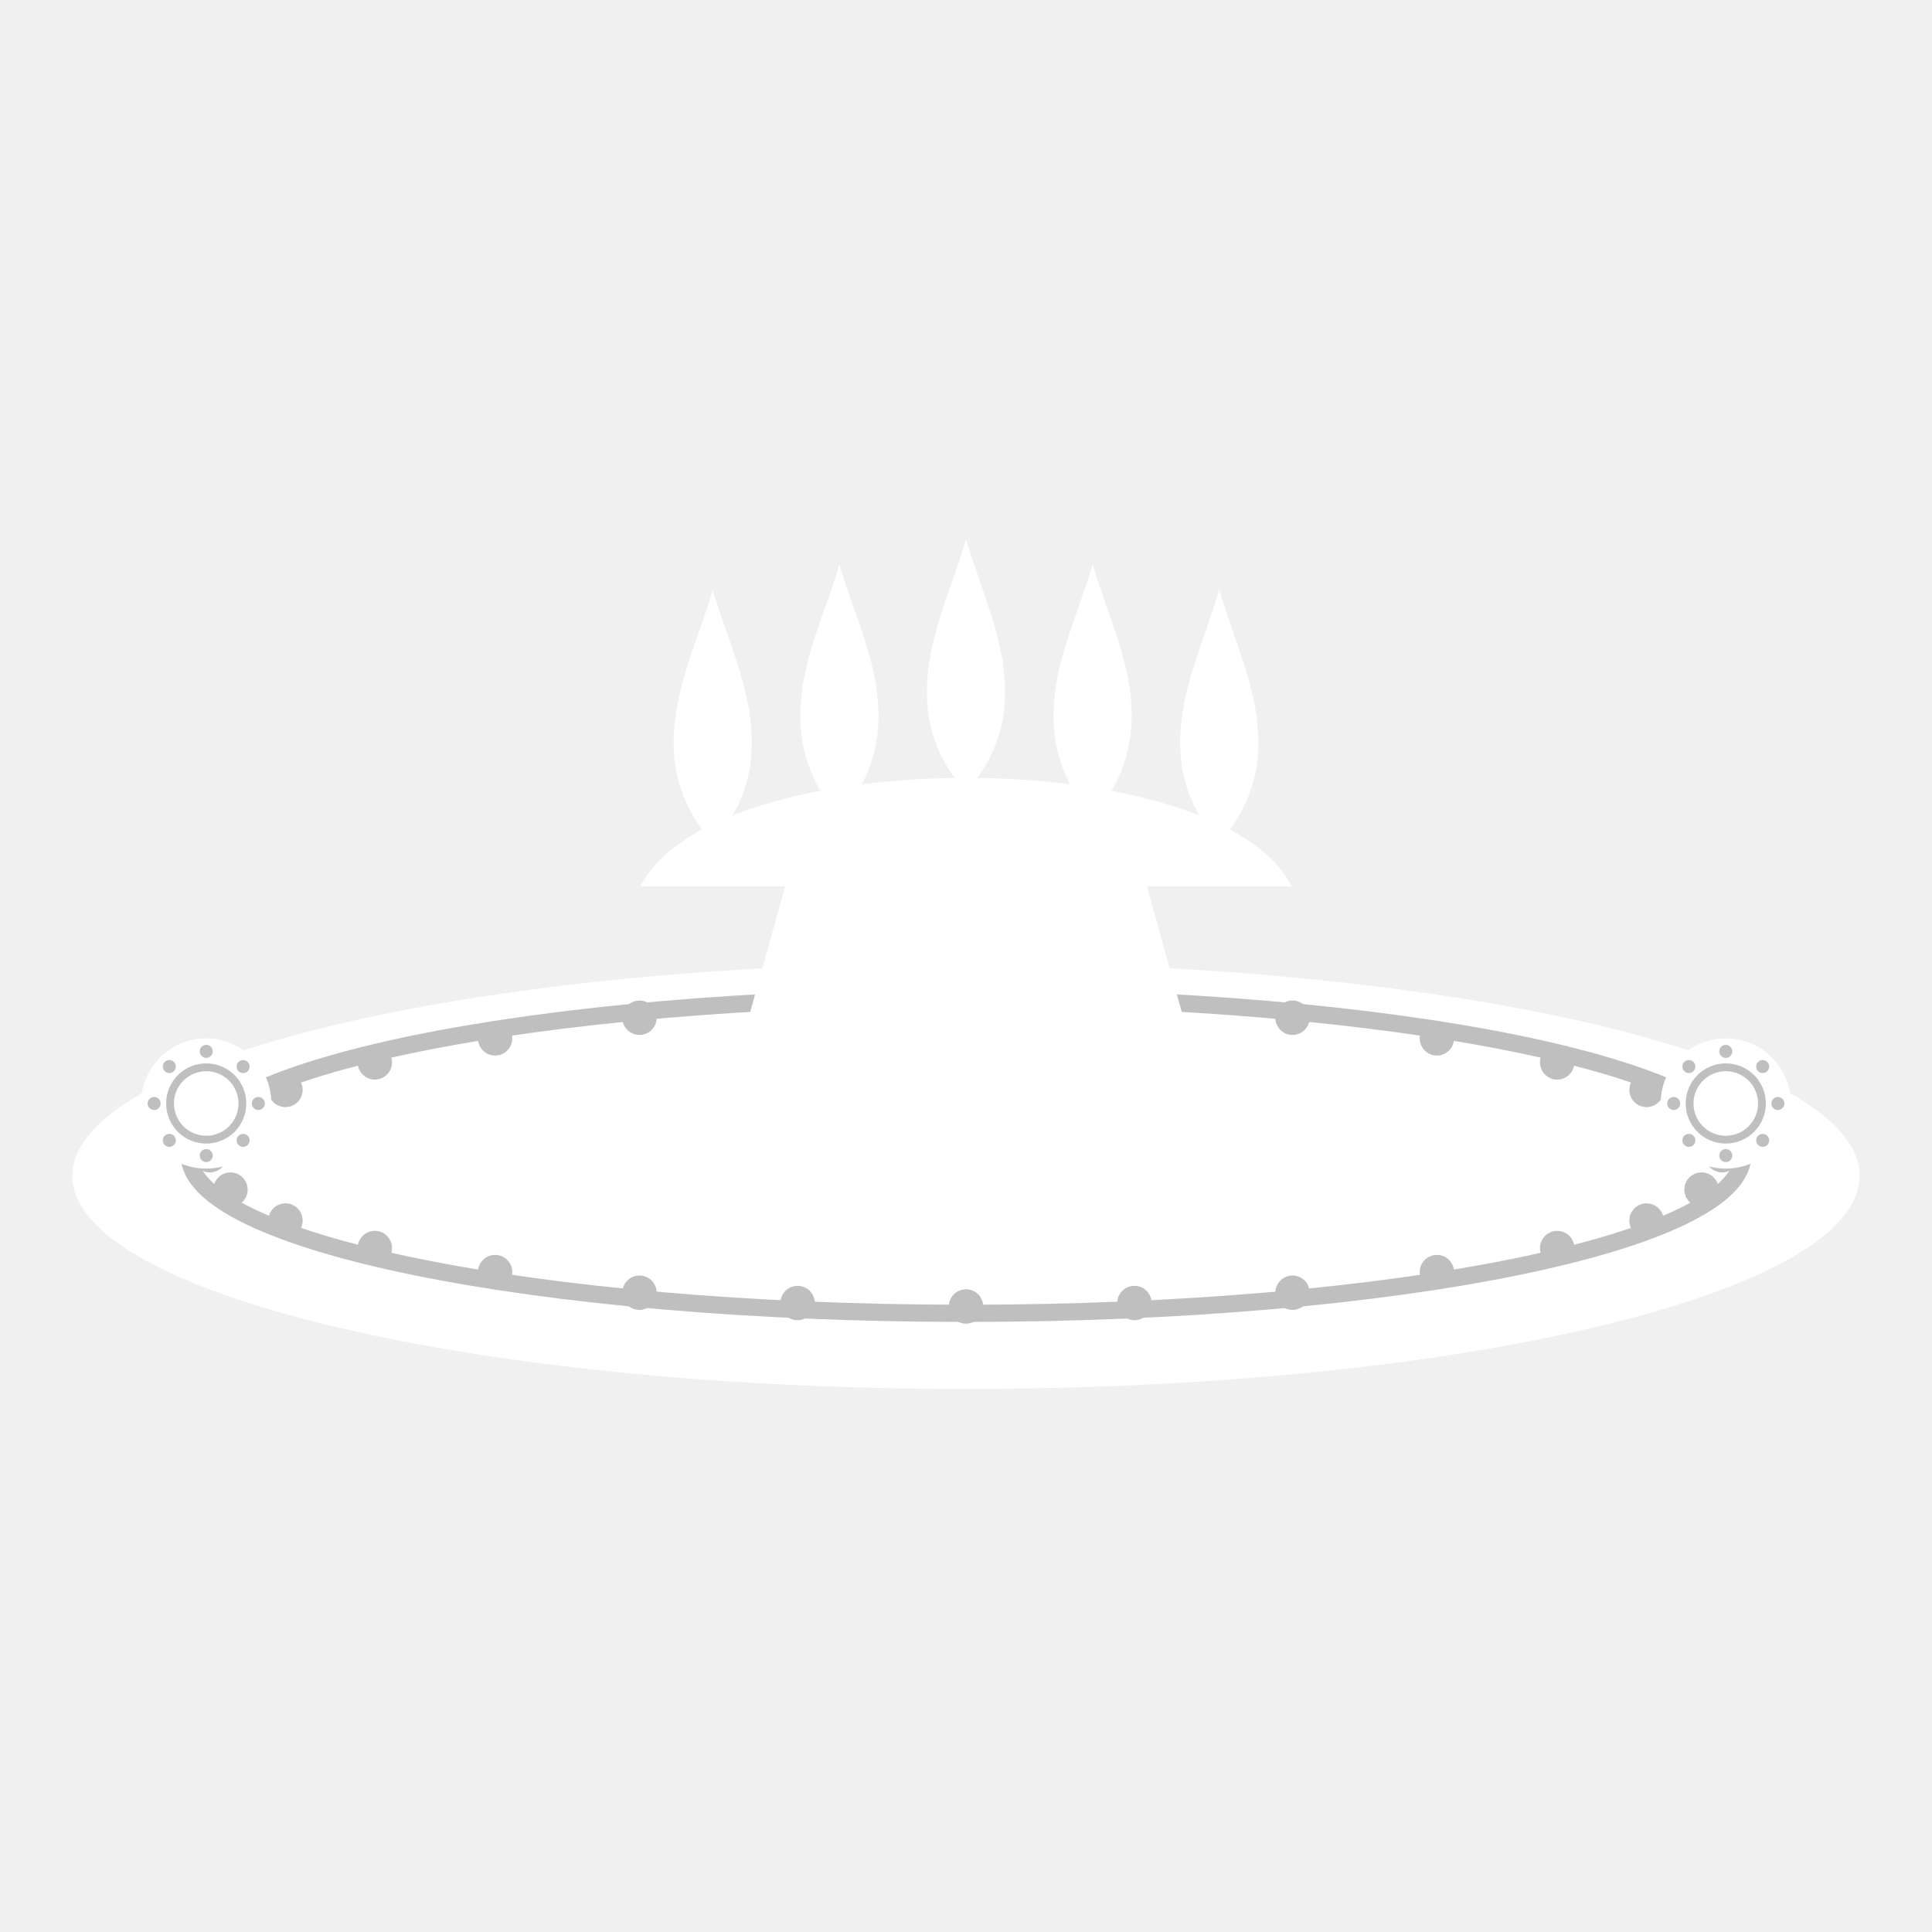
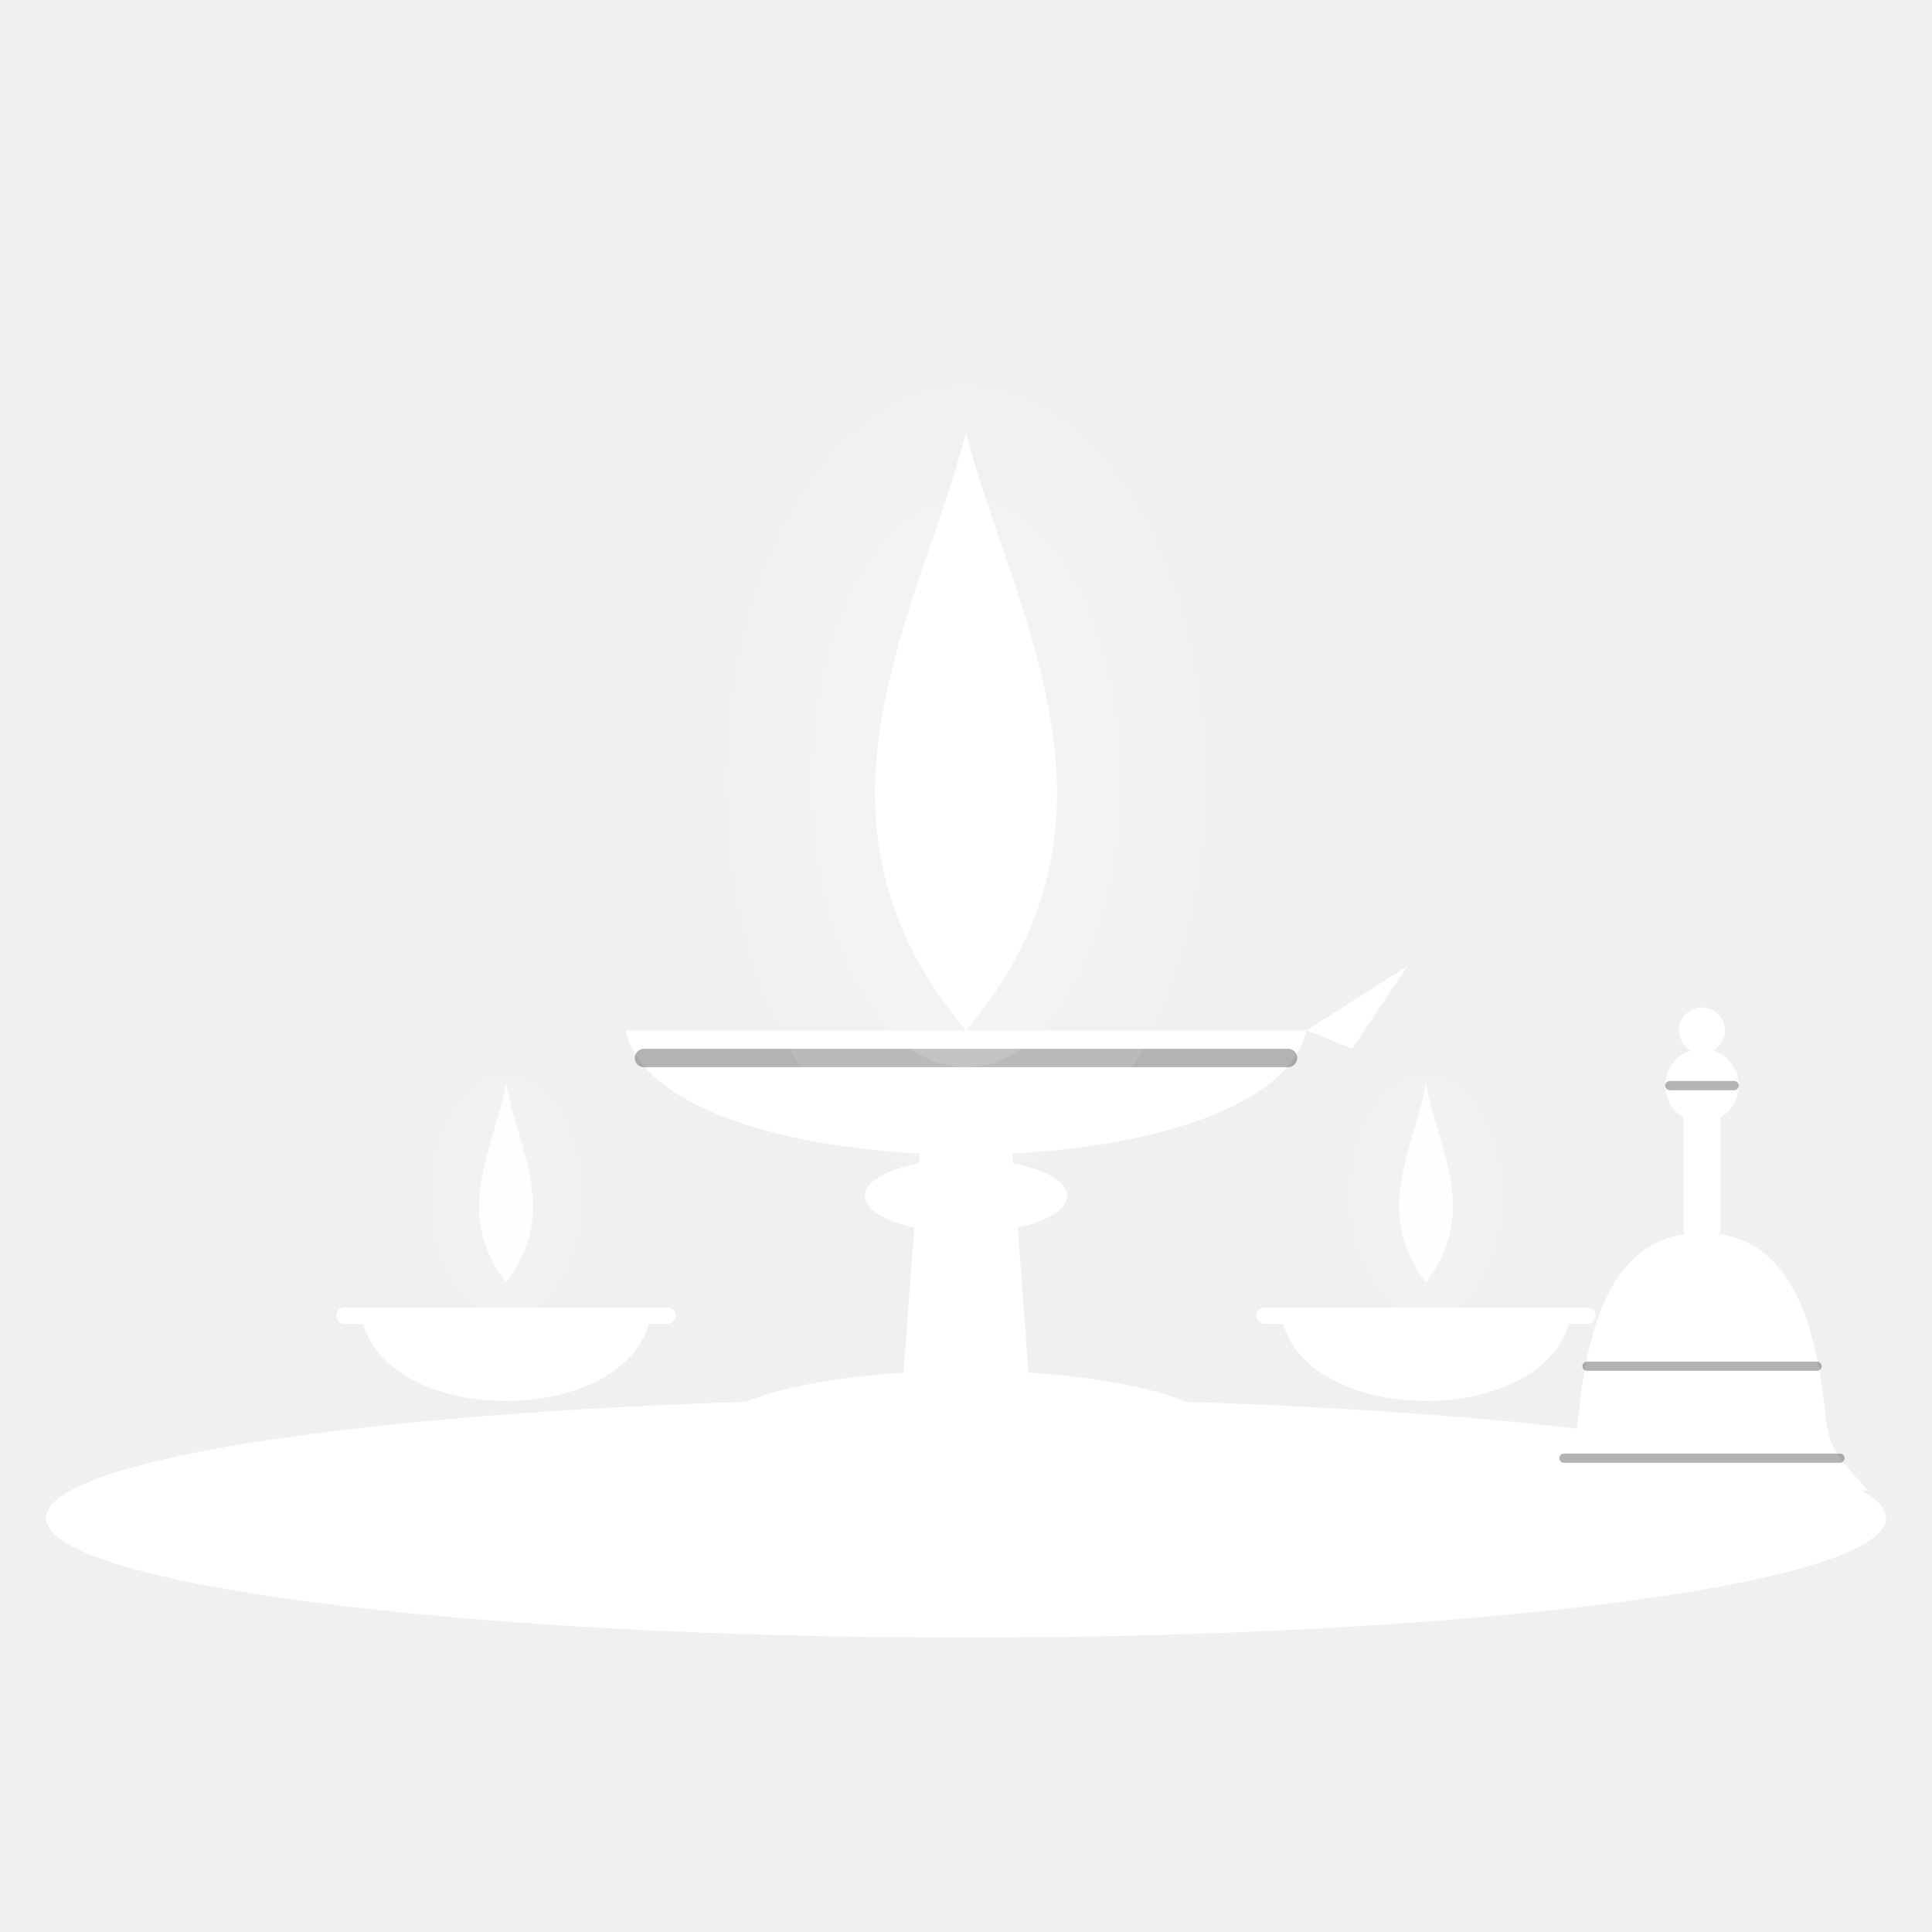
- <svg xmlns="http://www.w3.org/2000/svg" viewBox="273 905 534 534">
+ <svg xmlns="http://www.w3.org/2000/svg" viewBox="330 920 420 420">
  <g fill="#fff" stroke="#fff" stroke-linecap="round" stroke-linejoin="round">
-     <circle cx="540.0" cy="210.0" r="6" fill-opacity="0.9" stroke="none" />
-     <circle cx="563.9" cy="214.2" r="6" fill-opacity="0.9" stroke="none" />
-     <circle cx="585.0" cy="226.4" r="6" fill-opacity="0.9" stroke="none" />
-     <circle cx="600.6" cy="245.0" r="6" fill-opacity="0.9" stroke="none" />
-     <circle cx="608.9" cy="267.8" r="6" fill-opacity="0.9" stroke="none" />
-     <circle cx="608.9" cy="292.2" r="6" fill-opacity="0.9" stroke="none" />
-     <circle cx="600.6" cy="315.0" r="6" fill-opacity="0.9" stroke="none" />
-     <circle cx="585.0" cy="333.6" r="6" fill-opacity="0.9" stroke="none" />
-     <circle cx="563.9" cy="345.8" r="6" fill-opacity="0.9" stroke="none" />
-     <circle cx="540.0" cy="350.0" r="6" fill-opacity="0.9" stroke="none" />
-     <circle cx="516.1" cy="345.8" r="6" fill-opacity="0.9" stroke="none" />
-     <circle cx="495.0" cy="333.6" r="6" fill-opacity="0.9" stroke="none" />
-     <circle cx="479.4" cy="315.0" r="6" fill-opacity="0.9" stroke="none" />
-     <circle cx="471.1" cy="292.2" r="6" fill-opacity="0.9" stroke="none" />
-     <circle cx="471.1" cy="267.8" r="6" fill-opacity="0.9" stroke="none" />
-     <circle cx="479.4" cy="245.0" r="6" fill-opacity="0.9" stroke="none" />
-     <circle cx="495.0" cy="226.4" r="6" fill-opacity="0.9" stroke="none" />
-     <circle cx="516.1" cy="214.2" r="6" fill-opacity="0.9" stroke="none" />
-     <circle cx="540.0" cy="160.0" r="5" fill-opacity="0.7" stroke="none" />
-     <circle cx="571.1" cy="164.1" r="5" fill-opacity="0.7" stroke="none" />
-     <circle cx="600.0" cy="176.1" r="5" fill-opacity="0.7" stroke="none" />
-     <circle cx="624.9" cy="195.1" r="5" fill-opacity="0.7" stroke="none" />
-     <circle cx="643.9" cy="220.0" r="5" fill-opacity="0.7" stroke="none" />
-     <circle cx="655.9" cy="248.9" r="5" fill-opacity="0.7" stroke="none" />
-     <circle cx="660.0" cy="280.0" r="5" fill-opacity="0.7" stroke="none" />
-     <circle cx="655.9" cy="311.1" r="5" fill-opacity="0.7" stroke="none" />
-     <circle cx="643.9" cy="340.0" r="5" fill-opacity="0.7" stroke="none" />
-     <circle cx="624.9" cy="364.9" r="5" fill-opacity="0.7" stroke="none" />
-     <circle cx="600.0" cy="383.9" r="5" fill-opacity="0.7" stroke="none" />
-     <circle cx="571.1" cy="395.9" r="5" fill-opacity="0.7" stroke="none" />
-     <circle cx="540.0" cy="400.0" r="5" fill-opacity="0.7" stroke="none" />
-     <circle cx="508.9" cy="395.9" r="5" fill-opacity="0.7" stroke="none" />
-     <circle cx="480.0" cy="383.9" r="5" fill-opacity="0.7" stroke="none" />
-     <circle cx="455.1" cy="364.9" r="5" fill-opacity="0.7" stroke="none" />
-     <circle cx="436.1" cy="340.0" r="5" fill-opacity="0.7" stroke="none" />
-     <circle cx="424.1" cy="311.1" r="5" fill-opacity="0.7" stroke="none" />
-     <circle cx="420.0" cy="280.0" r="5" fill-opacity="0.7" stroke="none" />
-     <circle cx="424.1" cy="248.9" r="5" fill-opacity="0.7" stroke="none" />
-     <circle cx="436.1" cy="220.0" r="5" fill-opacity="0.7" stroke="none" />
-     <circle cx="455.1" cy="195.1" r="5" fill-opacity="0.7" stroke="none" />
-     <circle cx="480.0" cy="176.1" r="5" fill-opacity="0.7" stroke="none" />
-     <circle cx="508.9" cy="164.1" r="5" fill-opacity="0.7" stroke="none" />
-     <circle cx="540.0" cy="110.0" r="4" fill-opacity="0.5" stroke="none" />
-     <circle cx="575.3" cy="113.7" r="4" fill-opacity="0.5" stroke="none" />
-     <circle cx="609.1" cy="124.7" r="4" fill-opacity="0.5" stroke="none" />
-     <circle cx="639.9" cy="142.5" r="4" fill-opacity="0.5" stroke="none" />
-     <circle cx="666.3" cy="166.2" r="4" fill-opacity="0.5" stroke="none" />
-     <circle cx="687.2" cy="195.0" r="4" fill-opacity="0.5" stroke="none" />
-     <circle cx="701.7" cy="227.5" r="4" fill-opacity="0.5" stroke="none" />
-     <circle cx="709.1" cy="262.2" r="4" fill-opacity="0.5" stroke="none" />
-     <circle cx="709.1" cy="297.8" r="4" fill-opacity="0.5" stroke="none" />
-     <circle cx="701.7" cy="332.5" r="4" fill-opacity="0.5" stroke="none" />
-     <circle cx="687.2" cy="365.0" r="4" fill-opacity="0.5" stroke="none" />
-     <circle cx="666.3" cy="393.8" r="4" fill-opacity="0.5" stroke="none" />
-     <circle cx="639.9" cy="417.5" r="4" fill-opacity="0.5" stroke="none" />
-     <circle cx="609.1" cy="435.3" r="4" fill-opacity="0.5" stroke="none" />
-     <circle cx="575.3" cy="446.3" r="4" fill-opacity="0.5" stroke="none" />
-     <circle cx="540.0" cy="450.0" r="4" fill-opacity="0.5" stroke="none" />
-     <circle cx="504.7" cy="446.3" r="4" fill-opacity="0.5" stroke="none" />
-     <circle cx="470.9" cy="435.3" r="4" fill-opacity="0.5" stroke="none" />
-     <circle cx="440.1" cy="417.5" r="4" fill-opacity="0.5" stroke="none" />
-     <circle cx="413.7" cy="393.8" r="4" fill-opacity="0.5" stroke="none" />
-     <circle cx="392.8" cy="365.0" r="4" fill-opacity="0.5" stroke="none" />
-     <circle cx="378.3" cy="332.5" r="4" fill-opacity="0.5" stroke="none" />
-     <circle cx="370.9" cy="297.8" r="4" fill-opacity="0.5" stroke="none" />
-     <circle cx="370.9" cy="262.2" r="4" fill-opacity="0.5" stroke="none" />
-     <circle cx="378.3" cy="227.5" r="4" fill-opacity="0.5" stroke="none" />
-     <circle cx="392.8" cy="195.0" r="4" fill-opacity="0.5" stroke="none" />
-     <circle cx="413.7" cy="166.2" r="4" fill-opacity="0.5" stroke="none" />
-     <circle cx="440.1" cy="142.5" r="4" fill-opacity="0.5" stroke="none" />
-     <circle cx="470.9" cy="124.7" r="4" fill-opacity="0.5" stroke="none" />
-     <circle cx="504.7" cy="113.7" r="4" fill-opacity="0.5" stroke="none" />
-     <path d="M540 310 C 507 272 531 233 540 200 C 549 233 573 272 540 310Z" stroke="none" fill-opacity="1" />
-     <ellipse cx="540" cy="250" rx="46" ry="70" stroke="none" fill-opacity=".14" />
-     <g transform="translate(540 1230) scale(0.95)">
-       <ellipse cx="0" cy="0" rx="260" ry="62" stroke="none" />
-       <g fill="#000" stroke="#000" opacity="0.25">
-         <ellipse cx="0" cy="-6" rx="226" ry="46" fill="none" stroke-width="5" />
-         <circle cx="220" cy="-6" r="5" stroke="none" />
-         <circle cx="214" cy="4" r="5" stroke="none" />
-         <circle cx="198" cy="13" r="5" stroke="none" />
-         <circle cx="172" cy="21" r="5" stroke="none" />
-         <circle cx="137" cy="28" r="5" stroke="none" />
-         <circle cx="95" cy="34" r="5" stroke="none" />
-         <circle cx="49" cy="37" r="5" stroke="none" />
-         <circle cx="0" cy="38" r="5" stroke="none" />
-         <circle cx="-49" cy="37" r="5" stroke="none" />
-         <circle cx="-95" cy="34" r="5" stroke="none" />
-         <circle cx="-137" cy="28" r="5" stroke="none" />
-         <circle cx="-172" cy="21" r="5" stroke="none" />
-         <circle cx="-198" cy="13" r="5" stroke="none" />
-         <circle cx="-214" cy="4" r="5" stroke="none" />
-         <circle cx="-220" cy="-6" r="5" stroke="none" />
-         <circle cx="-214" cy="-16" r="5" stroke="none" />
-         <circle cx="-198" cy="-25" r="5" stroke="none" />
-         <circle cx="-172" cy="-33" r="5" stroke="none" />
-         <circle cx="-137" cy="-40" r="5" stroke="none" />
-         <circle cx="-95" cy="-46" r="5" stroke="none" />
-         <circle cx="-49" cy="-49" r="5" stroke="none" />
-         <circle cx="-0" cy="-50" r="5" stroke="none" />
-         <circle cx="49" cy="-49" r="5" stroke="none" />
-         <circle cx="95" cy="-46" r="5" stroke="none" />
-         <circle cx="137" cy="-40" r="5" stroke="none" />
-         <circle cx="172" cy="-33" r="5" stroke="none" />
-         <circle cx="198" cy="-25" r="5" stroke="none" />
-         <circle cx="214" cy="-16" r="5" stroke="none" />
+     <ellipse cx="540" cy="1250" rx="200" ry="26" stroke="none" />
+     <g transform="translate(540 1240) scale(1.0)">
+       <ellipse cx="0" cy="-8" rx="56" ry="14" stroke="none" />
+       <path d="M-14 -16 L-10 -70 L10 -70 L14 -16Z" stroke="none" />
+       <ellipse cx="0" cy="-60" rx="22" ry="8" stroke="none" />
+       <path d="M-74 -96 C -66 -60 66 -60 74 -96Z" stroke="none" />
+       <path d="M74 -96 L96 -110 L84 -92Z" stroke="none" />
+       <g fill="#000" stroke="#000" opacity="0.3">
+         <path d="M-70 -90 L70 -90" stroke-width="4" />
      </g>
+       <ellipse cx="0" cy="-150" rx="52" ry="86" stroke="none" fill-opacity=".1" />
+       <ellipse cx="0" cy="-150" rx="34" ry="62" stroke="none" fill-opacity=".14" />
+       <path d="M0 -96 C -39 -142 -10 -187 0 -226 C 10 -187 39 -142 0 -96Z" stroke="none" fill-opacity="1" />
    </g>
-     <path d="M470 1222 L490 1150 L590 1150 L610 1222Z" stroke="none" />
-     <path d="M450 1150 C 470 1110 610 1110 630 1150Z" stroke="none" />
-     <path d="M470 1138.0 C 449 1114 464 1089 470 1068.0 C 476 1089 491 1114 470 1138.0Z" stroke="none" fill-opacity="1" />
-     <path d="M505 1131.0 C 484 1106 499 1082 505 1061.0 C 511 1082 526 1106 505 1131.0Z" stroke="none" fill-opacity="1" />
-     <path d="M540 1124.0 C 519 1100 534 1075 540 1054.0 C 546 1075 561 1100 540 1124.0Z" stroke="none" fill-opacity="1" />
-     <path d="M575 1131.0 C 554 1106 569 1082 575 1061.0 C 581 1082 596 1106 575 1131.0Z" stroke="none" fill-opacity="1" />
-     <path d="M610 1138.0 C 589 1114 604 1089 610 1068.0 C 616 1089 631 1114 610 1138.0Z" stroke="none" fill-opacity="1" />
-     <circle cx="330" cy="1210" r="18" stroke="none" fill-opacity="1" />
-     <g fill="#000" stroke="#000" opacity="0.25">
-       <circle cx="330" cy="1210" r="10" fill="none" stroke-width="2.16" stroke-opacity="1" />
-       <circle cx="330.0" cy="1195.6" r="1.8" fill-opacity="1" stroke="none" />
-       <circle cx="340.2" cy="1199.8" r="1.8" fill-opacity="1" stroke="none" />
-       <circle cx="344.4" cy="1210.0" r="1.8" fill-opacity="1" stroke="none" />
-       <circle cx="340.2" cy="1220.2" r="1.8" fill-opacity="1" stroke="none" />
-       <circle cx="330.0" cy="1224.4" r="1.8" fill-opacity="1" stroke="none" />
-       <circle cx="319.8" cy="1220.2" r="1.8" fill-opacity="1" stroke="none" />
-       <circle cx="315.6" cy="1210.0" r="1.8" fill-opacity="1" stroke="none" />
-       <circle cx="319.8" cy="1199.8" r="1.8" fill-opacity="1" stroke="none" />
+     <path d="M408.5 1206 C 413.0 1230.75 467.0 1230.75 471.5 1206 Z" stroke="none" />
+     <path d="M404.9 1206 L 475.1 1206" stroke-width="3.6" />
+     <path d="M440 1198.8 C 428.3 1183.5 437.3 1170.0 440 1155.6 C 442.7 1170.0 451.7 1183.5 440 1198.8 Z" stroke="none" fill-opacity=".95" />
+     <ellipse cx="440" cy="1179.9" rx="16.2" ry="26.1" stroke="none" fill-opacity=".12" />
+     <path d="M608.5 1206 C 613.0 1230.75 667.0 1230.75 671.5 1206 Z" stroke="none" />
+     <path d="M604.9 1206 L 675.1 1206" stroke-width="3.6" />
+     <path d="M640 1198.8 C 628.3 1183.5 637.3 1170.0 640 1155.6 C 642.7 1170.0 651.7 1183.5 640 1198.8 Z" stroke="none" fill-opacity=".95" />
+     <ellipse cx="640" cy="1179.9" rx="16.2" ry="26.1" stroke="none" fill-opacity=".12" />
+     <g transform="translate(700 1244) scale(0.5)">
+       <path d="M0 -112 C -40 -112 -50 -70 -54 -30 C -56 -14 -66 -8 -72 0 L72 0 C 66 -8 56 -14 54 -30 C 50 -70 40 -112 0 -112Z" stroke="none" />
+       <rect x="-8" y="-170" width="16" height="62" rx="6" stroke="none" />
+       <circle cx="0" cy="-176" r="16" stroke="none" />
+       <circle cx="0" cy="-200" r="10" stroke="none" />
+       <g fill="#000" stroke="#000" opacity="0.3">
+         <path d="M-14 -176 L14 -176" stroke-width="4" />
+       </g>
+       <g fill="#000" stroke="#000" opacity="0.3">
+         <path d="M-60 -14 L60 -14 M-50 -54 L50 -54" stroke-width="4" />
+       </g>
+       <circle cx="0" cy="8" r="9" stroke="none" />
    </g>
-     <circle cx="750" cy="1210" r="18" stroke="none" fill-opacity="1" />
-     <g fill="#000" stroke="#000" opacity="0.25">
-       <circle cx="750" cy="1210" r="10" fill="none" stroke-width="2.16" stroke-opacity="1" />
-       <circle cx="750.0" cy="1195.6" r="1.8" fill-opacity="1" stroke="none" />
-       <circle cx="760.2" cy="1199.8" r="1.8" fill-opacity="1" stroke="none" />
-       <circle cx="764.4" cy="1210.0" r="1.8" fill-opacity="1" stroke="none" />
-       <circle cx="760.2" cy="1220.2" r="1.8" fill-opacity="1" stroke="none" />
-       <circle cx="750.0" cy="1224.4" r="1.8" fill-opacity="1" stroke="none" />
-       <circle cx="739.8" cy="1220.2" r="1.8" fill-opacity="1" stroke="none" />
-       <circle cx="735.6" cy="1210.0" r="1.8" fill-opacity="1" stroke="none" />
-       <circle cx="739.8" cy="1199.8" r="1.8" fill-opacity="1" stroke="none" />
-     </g>
-     <circle cx="390" cy="1225" r="22" stroke="none" />
-     <circle cx="690" cy="1225" r="22" stroke="none" />
  </g>
</svg>
